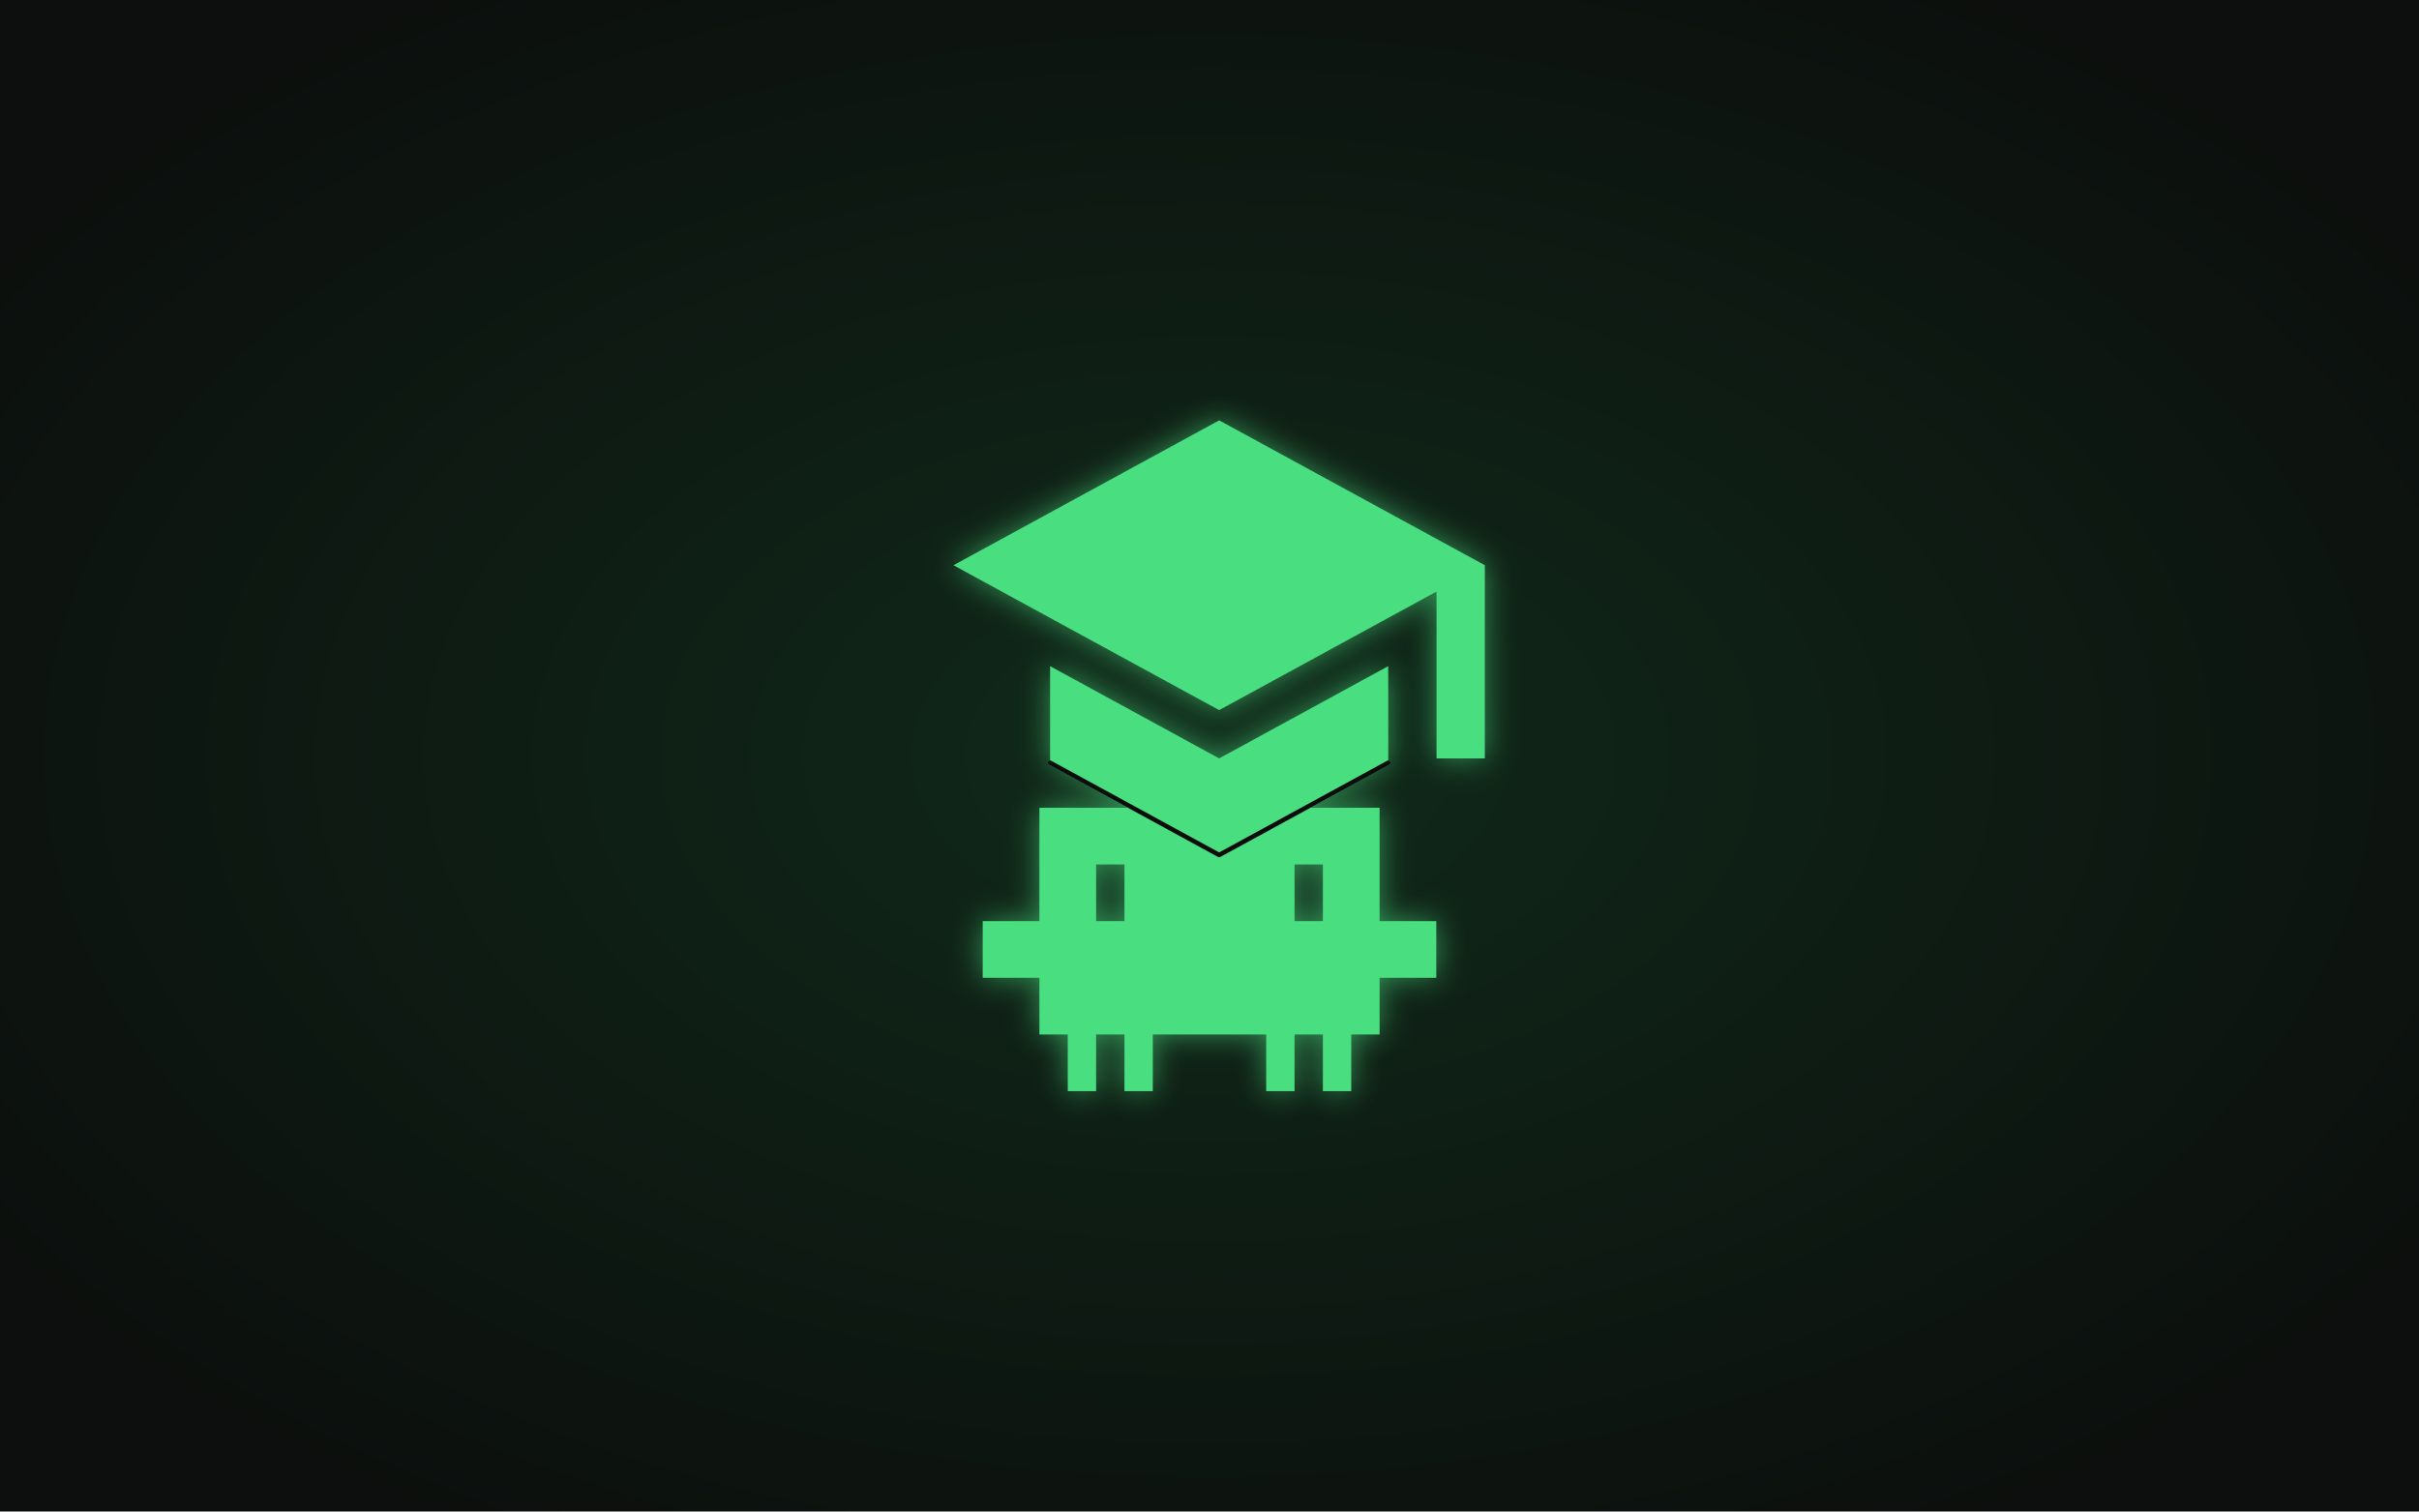
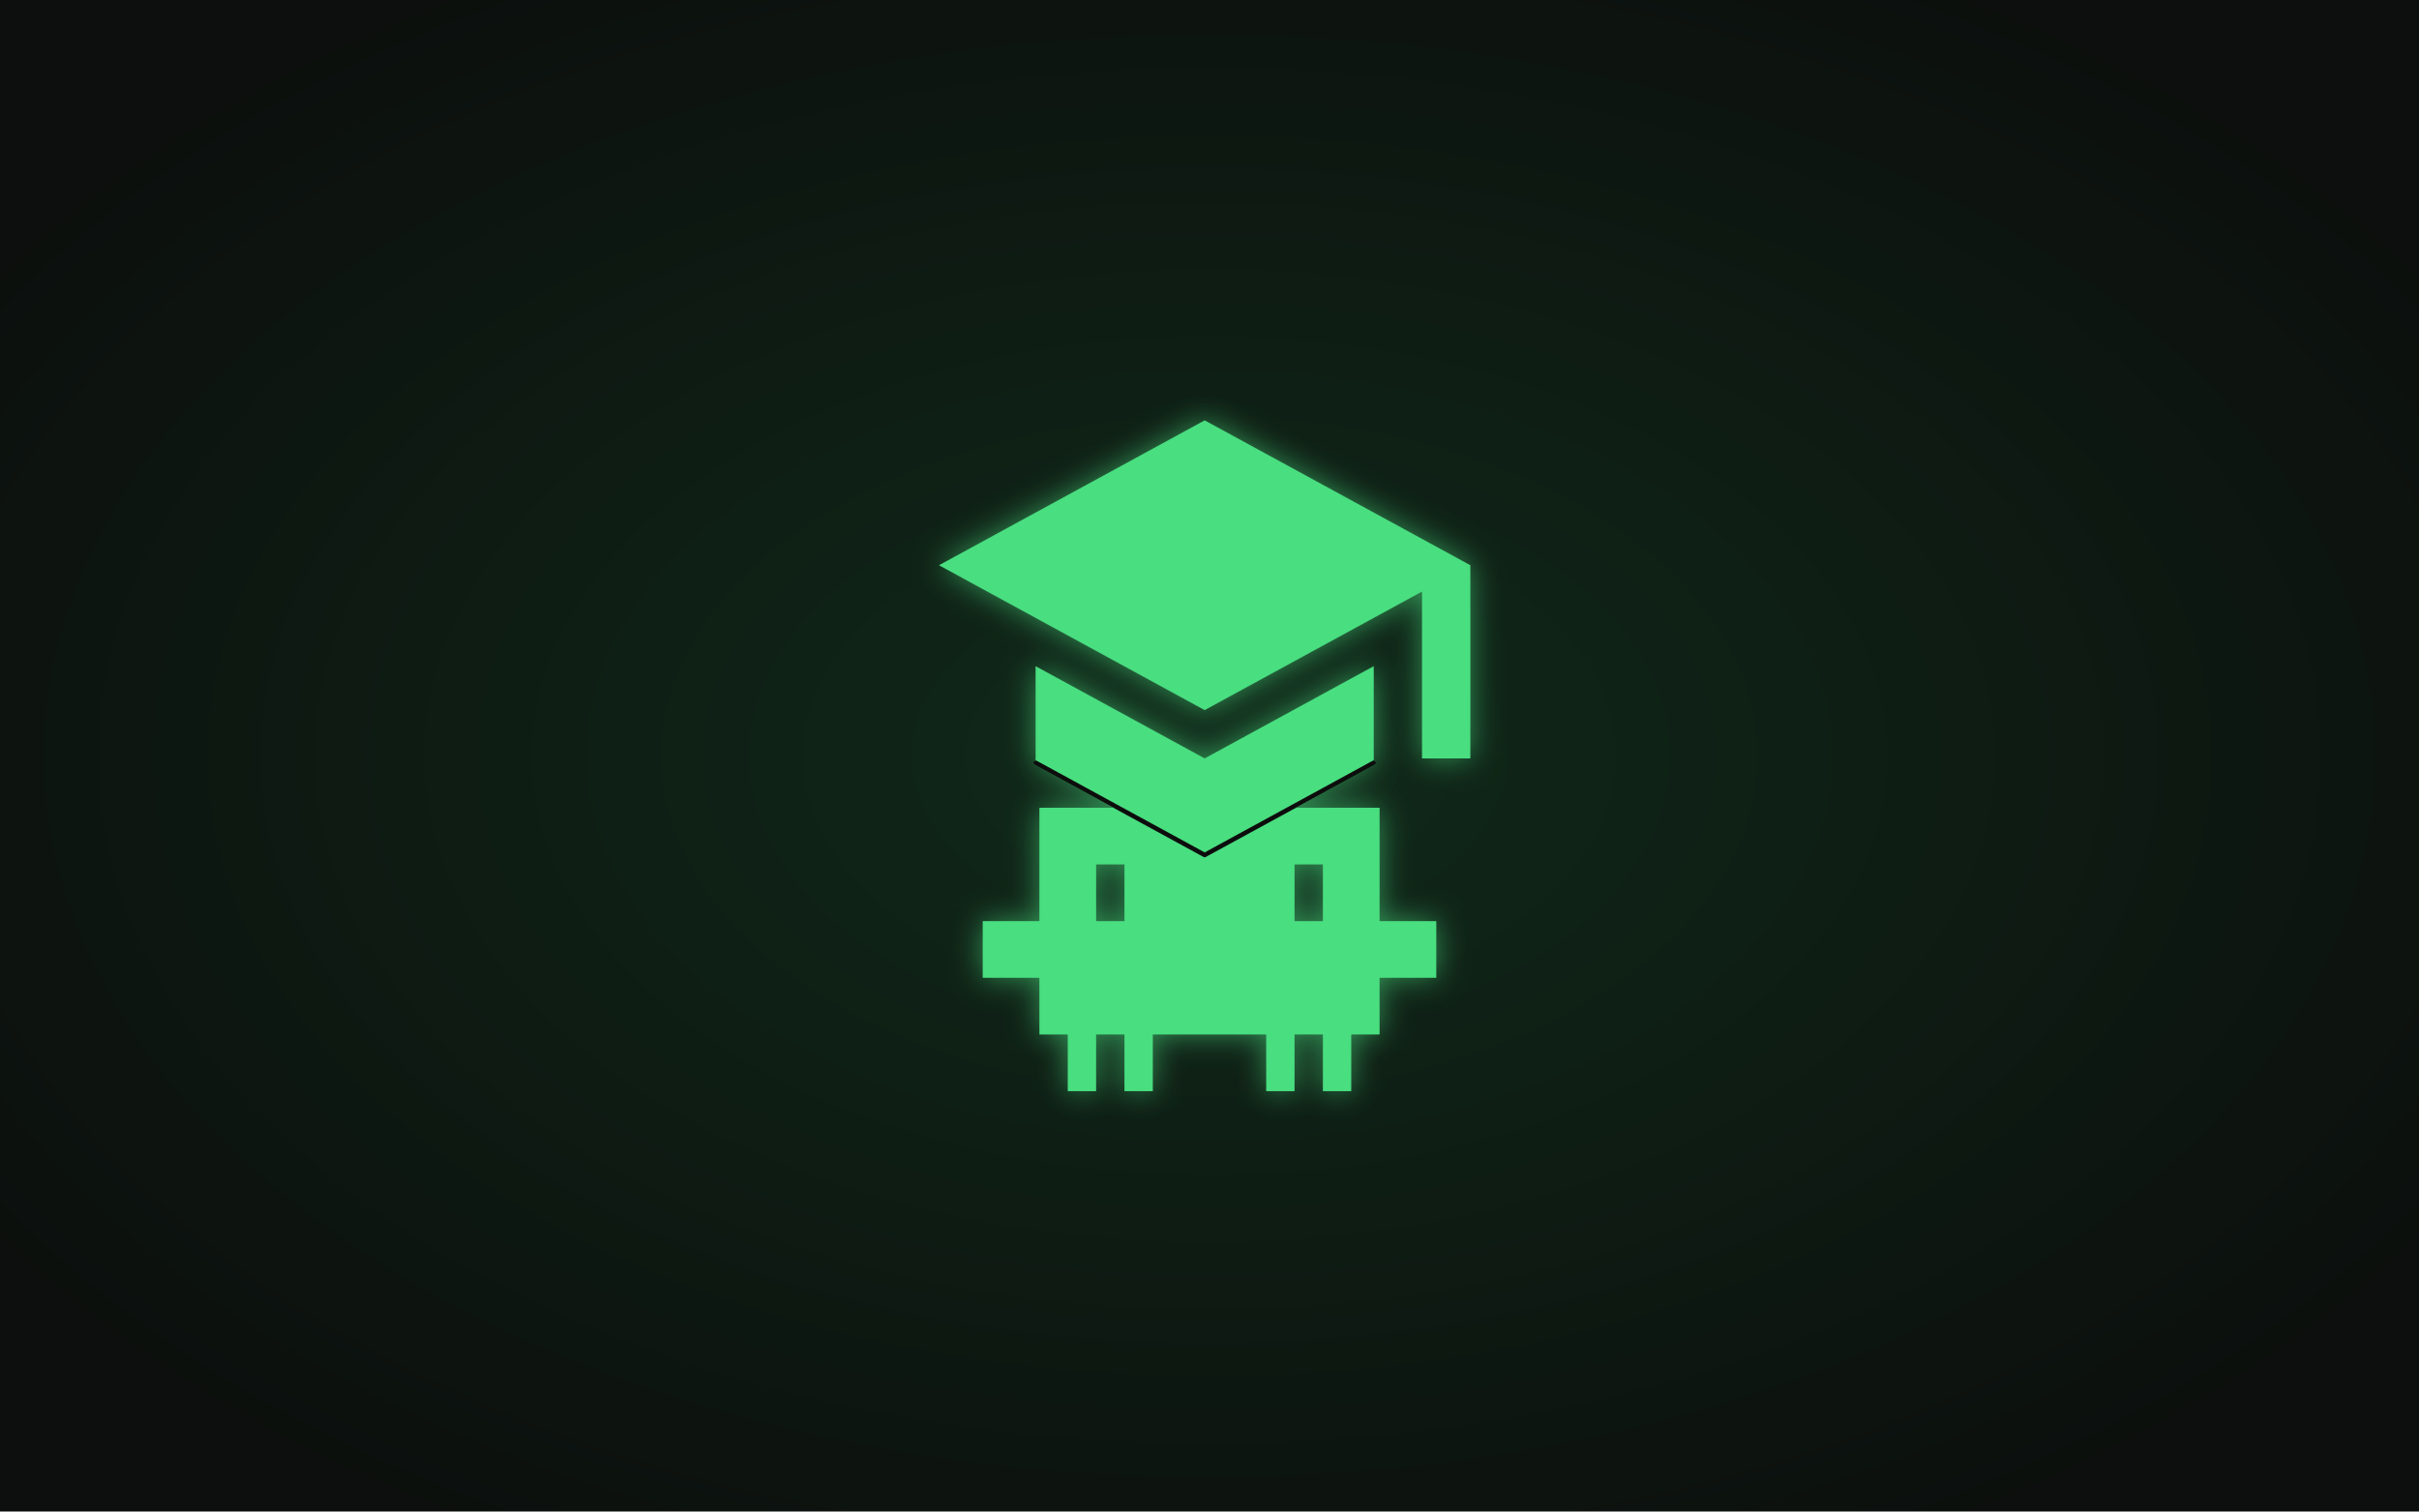
<svg xmlns="http://www.w3.org/2000/svg" viewBox="0 0 1600 1000" role="img" aria-labelledby="t">
  <defs>
    <filter id="glow" filterUnits="userSpaceOnUse" x="0" y="0" width="1600" height="1000">
      <feGaussianBlur stdDeviation="10" result="b" />
      <feComponentTransfer in="b" result="bf">
        <feFuncA type="linear" slope="0.6" />
      </feComponentTransfer>
      <feMerge>
        <feMergeNode in="bf" />
        <feMergeNode in="SourceGraphic" />
      </feMerge>
    </filter>
    <radialGradient id="bg" cx="50%" cy="50%" r="60%">
      <stop offset="0" stop-color="#102a1a" />
      <stop offset="1" stop-color="#0c0f0d" />
    </radialGradient>
  </defs>
  <rect width="100%" height="100%" fill="url(#bg)" />
  <g filter="url(#glow)">
    <g transform="translate(650 478.15) scale(12.5)" fill="#4ade80">
      <path d="M21 10.5h3v3h-3v3h-1.5v3H18v-3h-1.5v3H15v-3H9v3H7.5v-3H6v3H4.5v-3H3v-3H0v-3h3v-6h18Zm-15 0h1.5v-3H6Zm10.5 0H18v-3h-1.5z" />
    </g>
-     <g transform="translate(614.69 230.175) scale(15.975)" fill="#4ade80">
+     <g transform="translate(605.105 230.175) scale(15.975)" fill="#4ade80">
      <path d="M12 3L1 9l11 6l9-4.91V17h2V9M5 13.18v4L12 21l7-3.82v-4L12 17z" />
    </g>
-     <path d="M694.565 504.626L806.39 565.65L918.215 504.626" stroke="#0c0f0d" stroke-width="3" fill="none" stroke-linecap="round" stroke-linejoin="round" />
+     <path d="M684.98 504.626L796.805 565.65L908.63 504.626" stroke="#0c0f0d" stroke-width="3" fill="none" stroke-linecap="round" stroke-linejoin="round" />
  </g>
</svg>
